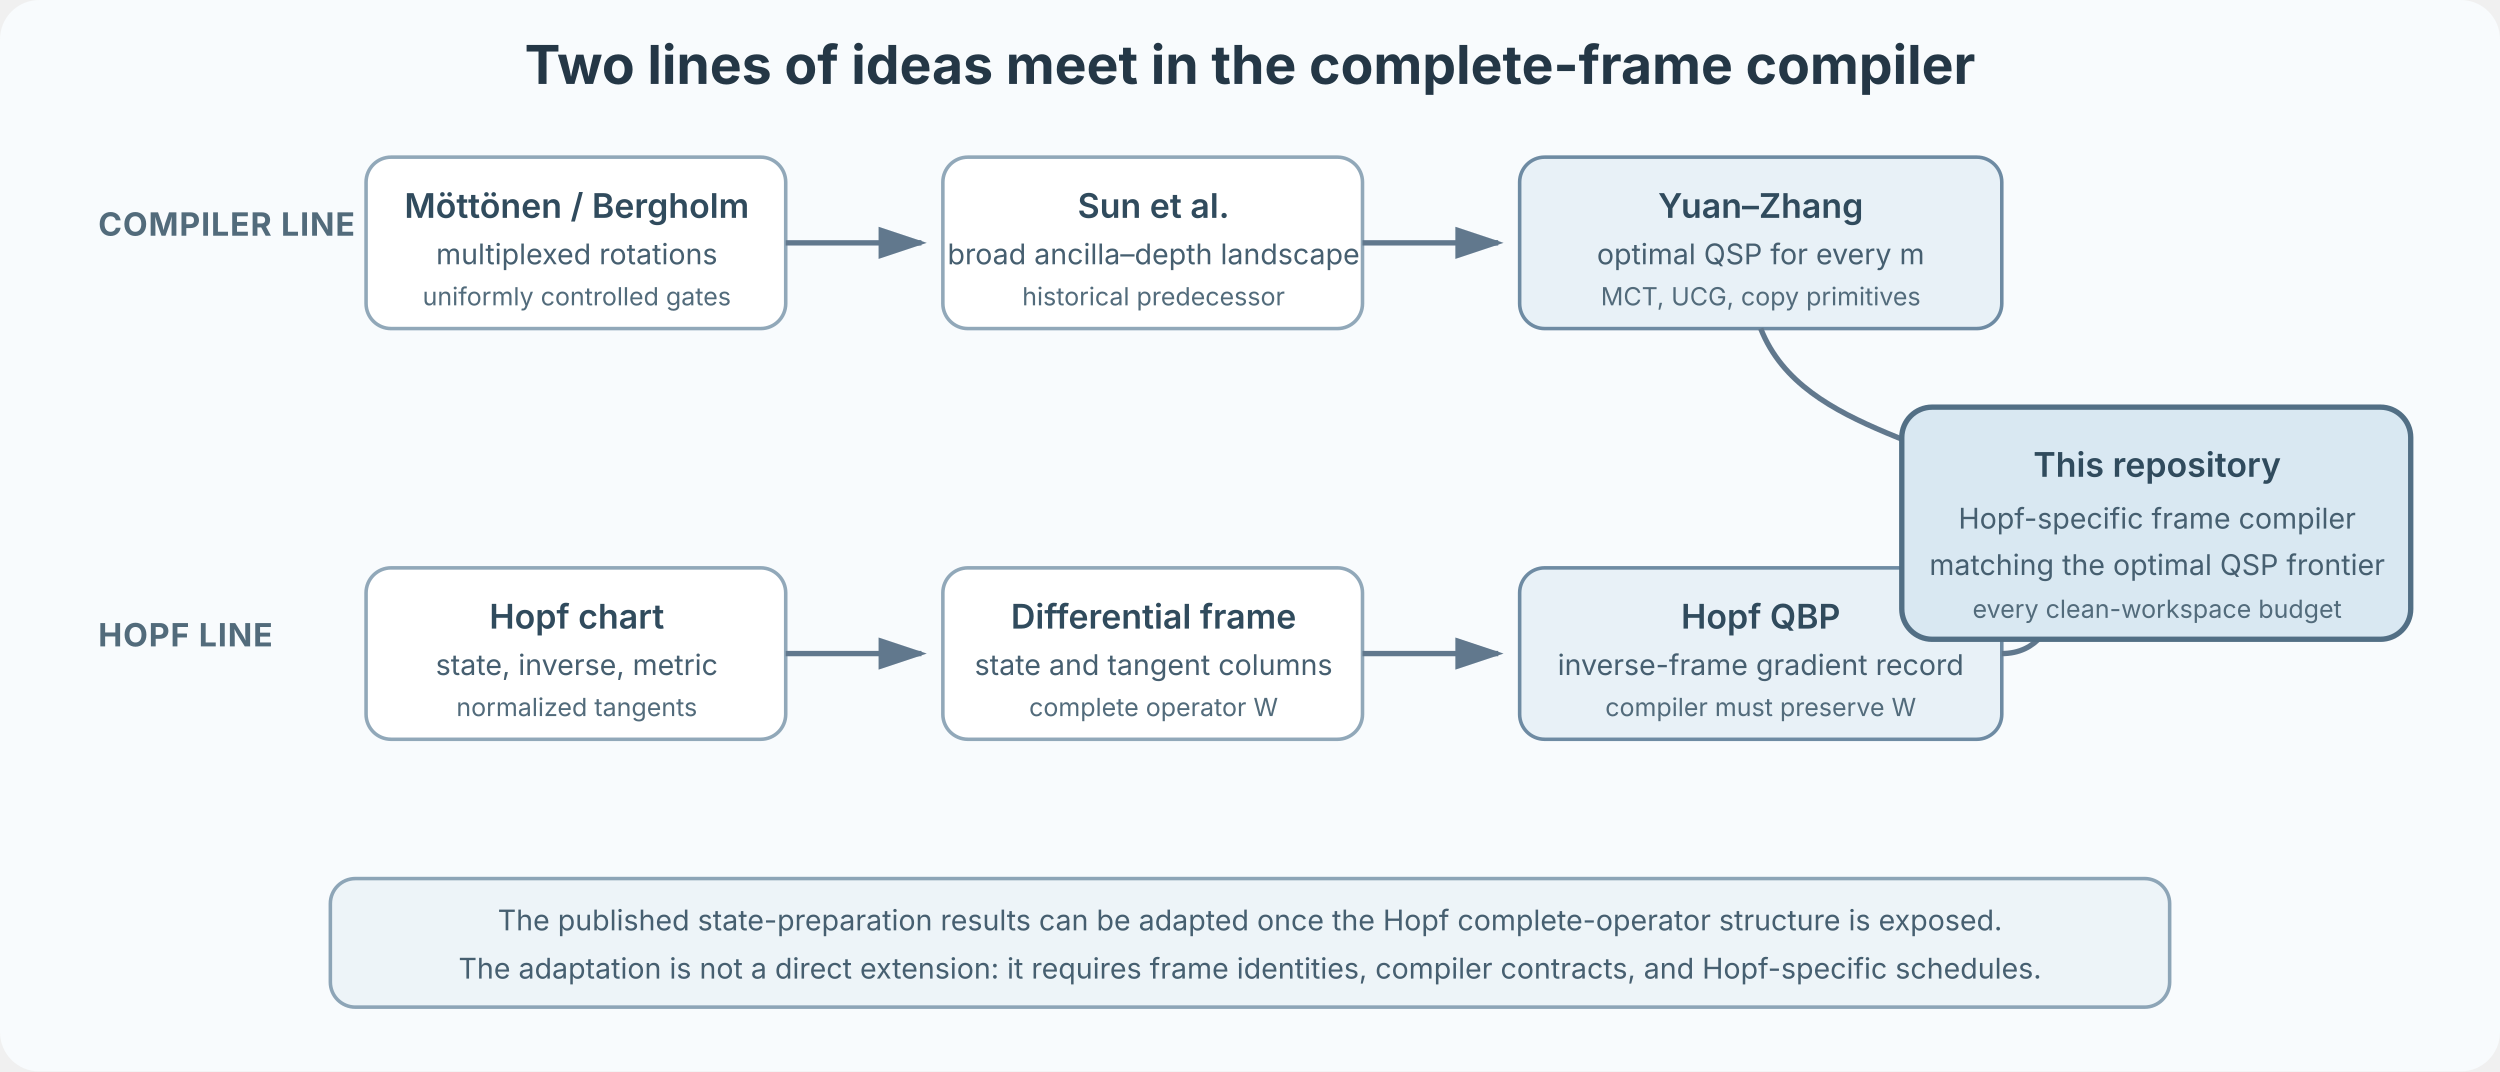
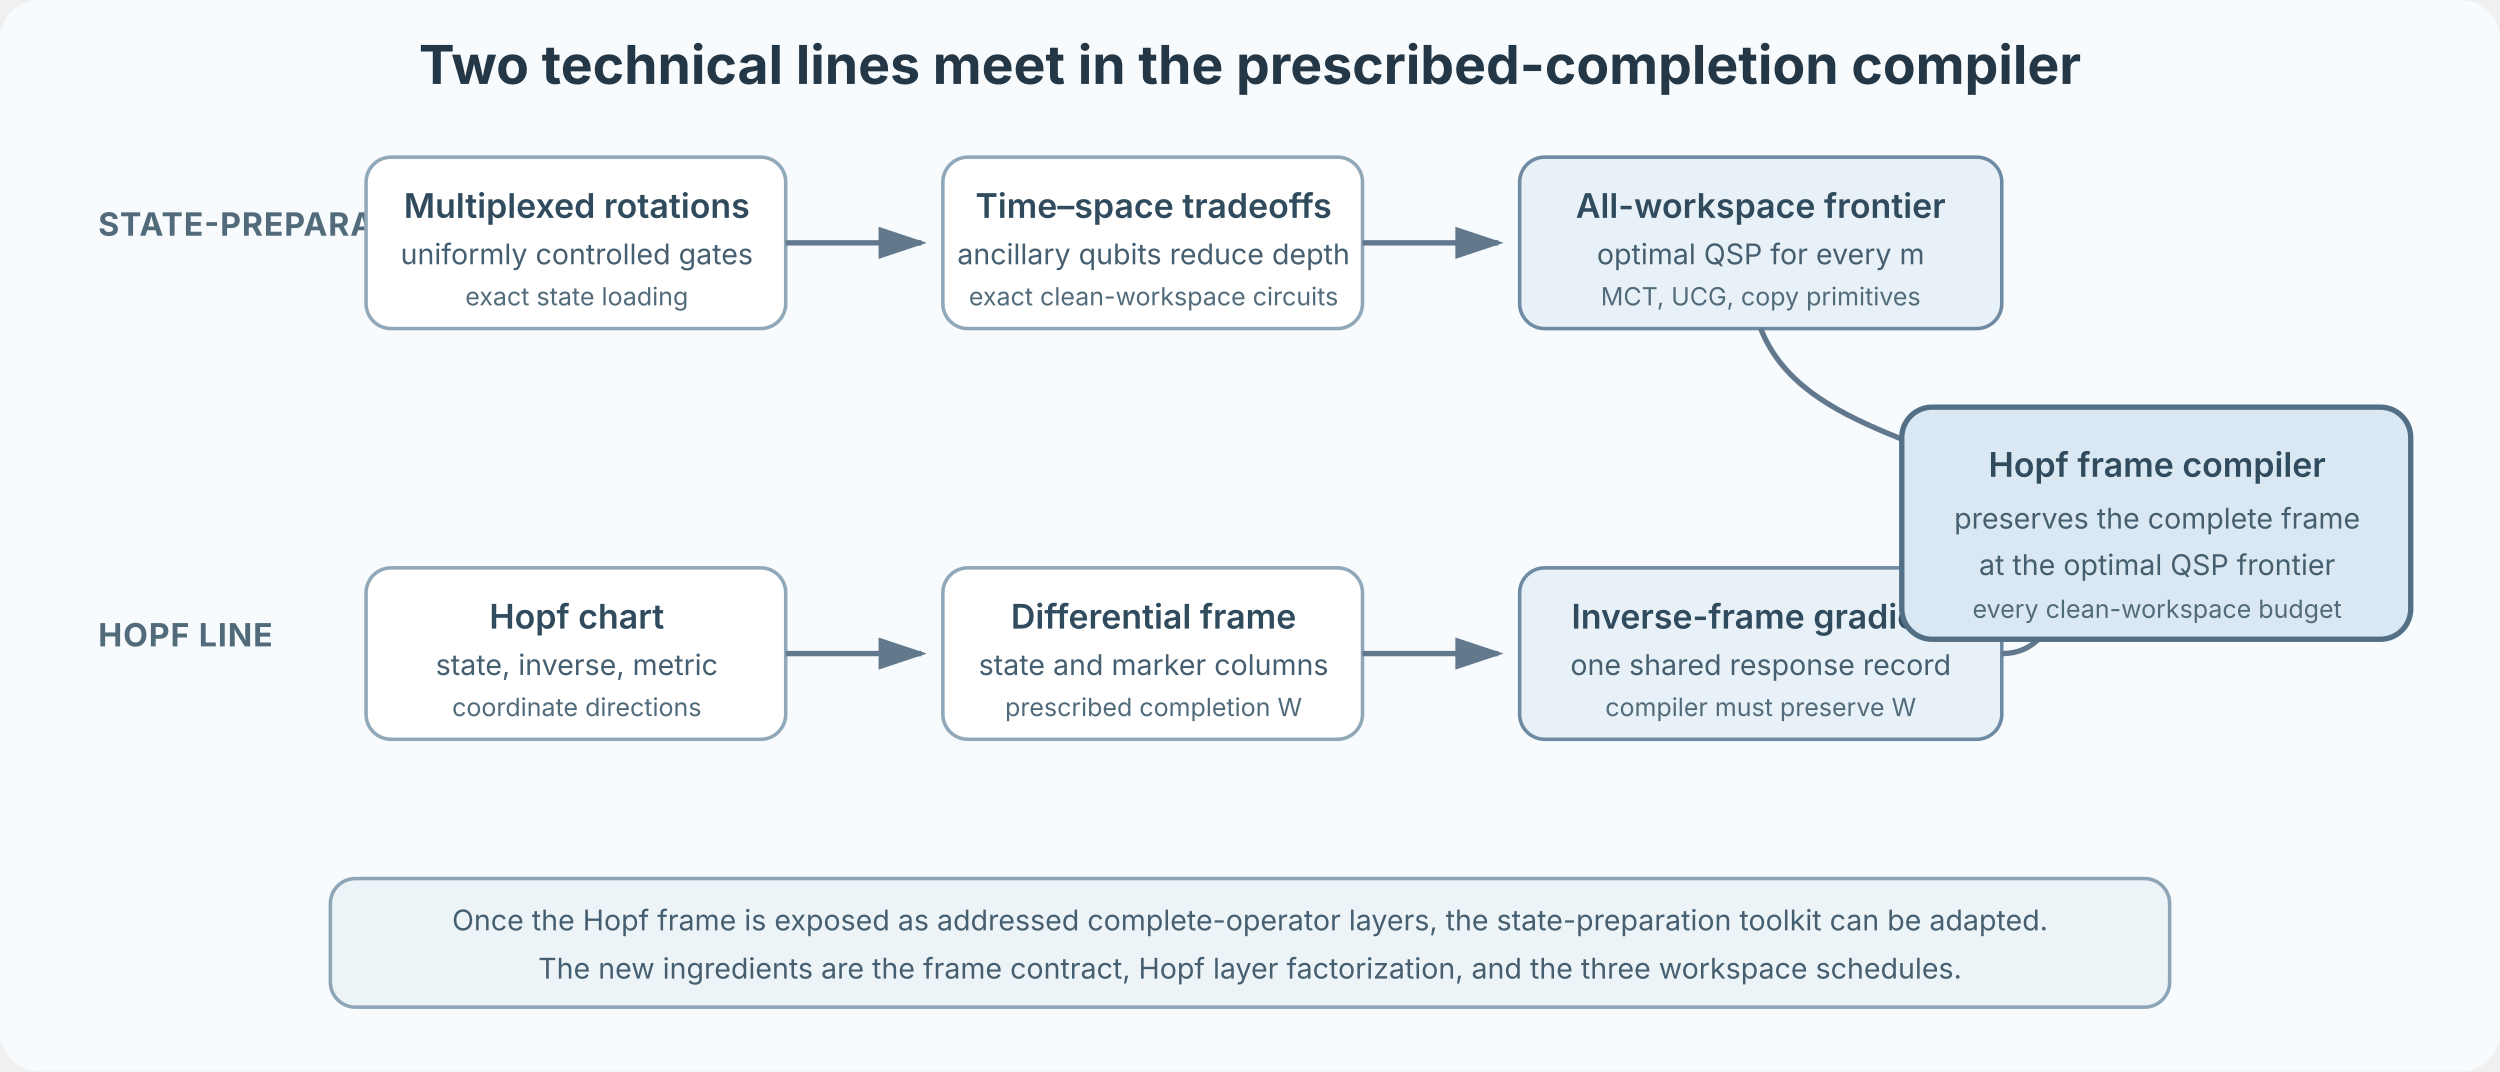
<svg xmlns="http://www.w3.org/2000/svg" width="1400" height="600" viewBox="0 0 1400 600" role="img" aria-labelledby="title desc">
  <defs>
    <marker id="arrow" markerWidth="10" markerHeight="10" refX="8" refY="3" orient="auto" markerUnits="strokeWidth">
      <path d="M0,0 L0,6 L9,3 z" fill="#61788d" />
    </marker>
    <style>
      .title{font:700 30px system-ui,-apple-system,BlinkMacSystemFont,"Segoe UI",sans-serif;fill:#243746}
      .lane{font:700 18px system-ui,-apple-system,BlinkMacSystemFont,"Segoe UI",sans-serif;fill:#526b7b;letter-spacing:.5px}
      .label{font:600 19px system-ui,-apple-system,BlinkMacSystemFont,"Segoe UI",sans-serif;fill:#304b5d}
      .body{font:16px system-ui,-apple-system,BlinkMacSystemFont,"Segoe UI",sans-serif;fill:#465f70}
      .small{font:14px system-ui,-apple-system,BlinkMacSystemFont,"Segoe UI",sans-serif;fill:#526b7b}
      .box{fill:#ffffff;stroke:#91a8b9;stroke-width:2}
      .box2{fill:#e8f1f7;stroke:#6e8ba3;stroke-width:2}
      .current{fill:#d9e8f2;stroke:#526f85;stroke-width:3}
      .edge{stroke:#61788d;stroke-width:3;fill:none}
    </style>
  </defs>
  <rect width="1400" height="600" rx="22" fill="#f8fbfd" />
-   <text x="700" y="47" text-anchor="middle" class="title">Two lines of ideas meet in the complete-frame compiler</text>
-   <text x="55" y="132" class="lane">COMPILER LINE</text>
+   <text x="700" y="47" text-anchor="middle" class="title">Two technical lines meet in the prescribed-completion compiler</text>
+   <text x="55" y="132" class="lane">STATE-PREPARATION LINE</text>
  <rect x="205" y="88" width="235" height="96" rx="14" class="box" />
-   <text x="323" y="122" text-anchor="middle" class="label">Möttönen / Bergholm</text>
-   <text x="323" y="148" text-anchor="middle" class="body">multiplexed rotations</text>
-   <text x="323" y="171" text-anchor="middle" class="small">uniformly controlled gates</text>
+   <text x="323" y="122" text-anchor="middle" class="label">Multiplexed rotations</text>
+   <text x="323" y="148" text-anchor="middle" class="body">uniformly controlled gates</text>
+   <text x="323" y="171" text-anchor="middle" class="small">exact state loading</text>
  <line x1="440" y1="136" x2="516" y2="136" class="edge" marker-end="url(#arrow)" />
  <rect x="528" y="88" width="235" height="96" rx="14" class="box" />
-   <text x="646" y="122" text-anchor="middle" class="label">Sun et al.</text>
-   <text x="646" y="148" text-anchor="middle" class="body">broad ancilla–depth landscape</text>
-   <text x="646" y="171" text-anchor="middle" class="small">historical predecessor</text>
+   <text x="646" y="122" text-anchor="middle" class="label">Time–space tradeoffs</text>
+   <text x="646" y="148" text-anchor="middle" class="body">ancillary qubits reduce depth</text>
+   <text x="646" y="171" text-anchor="middle" class="small">exact clean-workspace circuits</text>
  <line x1="763" y1="136" x2="839" y2="136" class="edge" marker-end="url(#arrow)" />
  <rect x="851" y="88" width="270" height="96" rx="14" class="box2" />
-   <text x="986" y="122" text-anchor="middle" class="label">Yuan–Zhang</text>
+   <text x="986" y="122" text-anchor="middle" class="label">All-workspace frontier</text>
  <text x="986" y="148" text-anchor="middle" class="body">optimal QSP for every m</text>
  <text x="986" y="171" text-anchor="middle" class="small">MCT, UCG, copy primitives</text>
  <text x="55" y="362" class="lane">HOPF LINE</text>
  <rect x="205" y="318" width="235" height="96" rx="14" class="box" />
  <text x="323" y="352" text-anchor="middle" class="label">Hopf chart</text>
  <text x="323" y="378" text-anchor="middle" class="body">state, inverse, metric</text>
-   <text x="323" y="401" text-anchor="middle" class="small">normalized tangents</text>
+   <text x="323" y="401" text-anchor="middle" class="small">coordinate directions</text>
  <line x1="440" y1="366" x2="516" y2="366" class="edge" marker-end="url(#arrow)" />
  <rect x="528" y="318" width="235" height="96" rx="14" class="box" />
  <text x="646" y="352" text-anchor="middle" class="label">Differential frame</text>
-   <text x="646" y="378" text-anchor="middle" class="body">state and tangent columns</text>
-   <text x="646" y="401" text-anchor="middle" class="small">complete operator W</text>
+   <text x="646" y="378" text-anchor="middle" class="body">state and marker columns</text>
+   <text x="646" y="401" text-anchor="middle" class="small">prescribed completion W</text>
  <line x1="763" y1="366" x2="839" y2="366" class="edge" marker-end="url(#arrow)" />
  <rect x="851" y="318" width="270" height="96" rx="14" class="box2" />
-   <text x="986" y="352" text-anchor="middle" class="label">Hopf QBP</text>
-   <text x="986" y="378" text-anchor="middle" class="body">inverse-frame gradient record</text>
+   <text x="986" y="352" text-anchor="middle" class="label">Inverse-frame gradient</text>
+   <text x="986" y="378" text-anchor="middle" class="body">one shared response record</text>
  <text x="986" y="401" text-anchor="middle" class="small">compiler must preserve W</text>
  <path d="M986,184 C1010,245 1100,245 1135,285" class="edge" marker-end="url(#arrow)" />
  <path d="M1121,366 C1160,366 1160,305 1135,285" class="edge" marker-end="url(#arrow)" />
  <rect x="1065" y="228" width="285" height="130" rx="17" class="current" />
-   <text x="1208" y="267" text-anchor="middle" class="label">This repository</text>
-   <text x="1208" y="296" text-anchor="middle" class="body">Hopf-specific frame compiler</text>
-   <text x="1208" y="322" text-anchor="middle" class="body">matching the optimal QSP frontier</text>
+   <text x="1208" y="267" text-anchor="middle" class="label">Hopf frame compiler</text>
+   <text x="1208" y="296" text-anchor="middle" class="body">preserves the complete frame</text>
+   <text x="1208" y="322" text-anchor="middle" class="body">at the optimal QSP frontier</text>
  <text x="1208" y="346" text-anchor="middle" class="small">every clean-workspace budget</text>
  <rect x="185" y="492" width="1030" height="72" rx="14" fill="#edf4f8" stroke="#8da5b7" stroke-width="2" />
-   <text x="700" y="521" text-anchor="middle" class="body">The published state-preparation results can be adapted once the Hopf complete-operator structure is exposed.</text>
-   <text x="700" y="548" text-anchor="middle" class="body">The adaptation is not a direct extension: it requires frame identities, compiler contracts, and Hopf-specific schedules.</text>
+   <text x="700" y="521" text-anchor="middle" class="body">Once the Hopf frame is exposed as addressed complete-operator layers, the state-preparation toolkit can be adapted.</text>
+   <text x="700" y="548" text-anchor="middle" class="body">The new ingredients are the frame contract, Hopf layer factorization, and the three workspace schedules.</text>
</svg>
